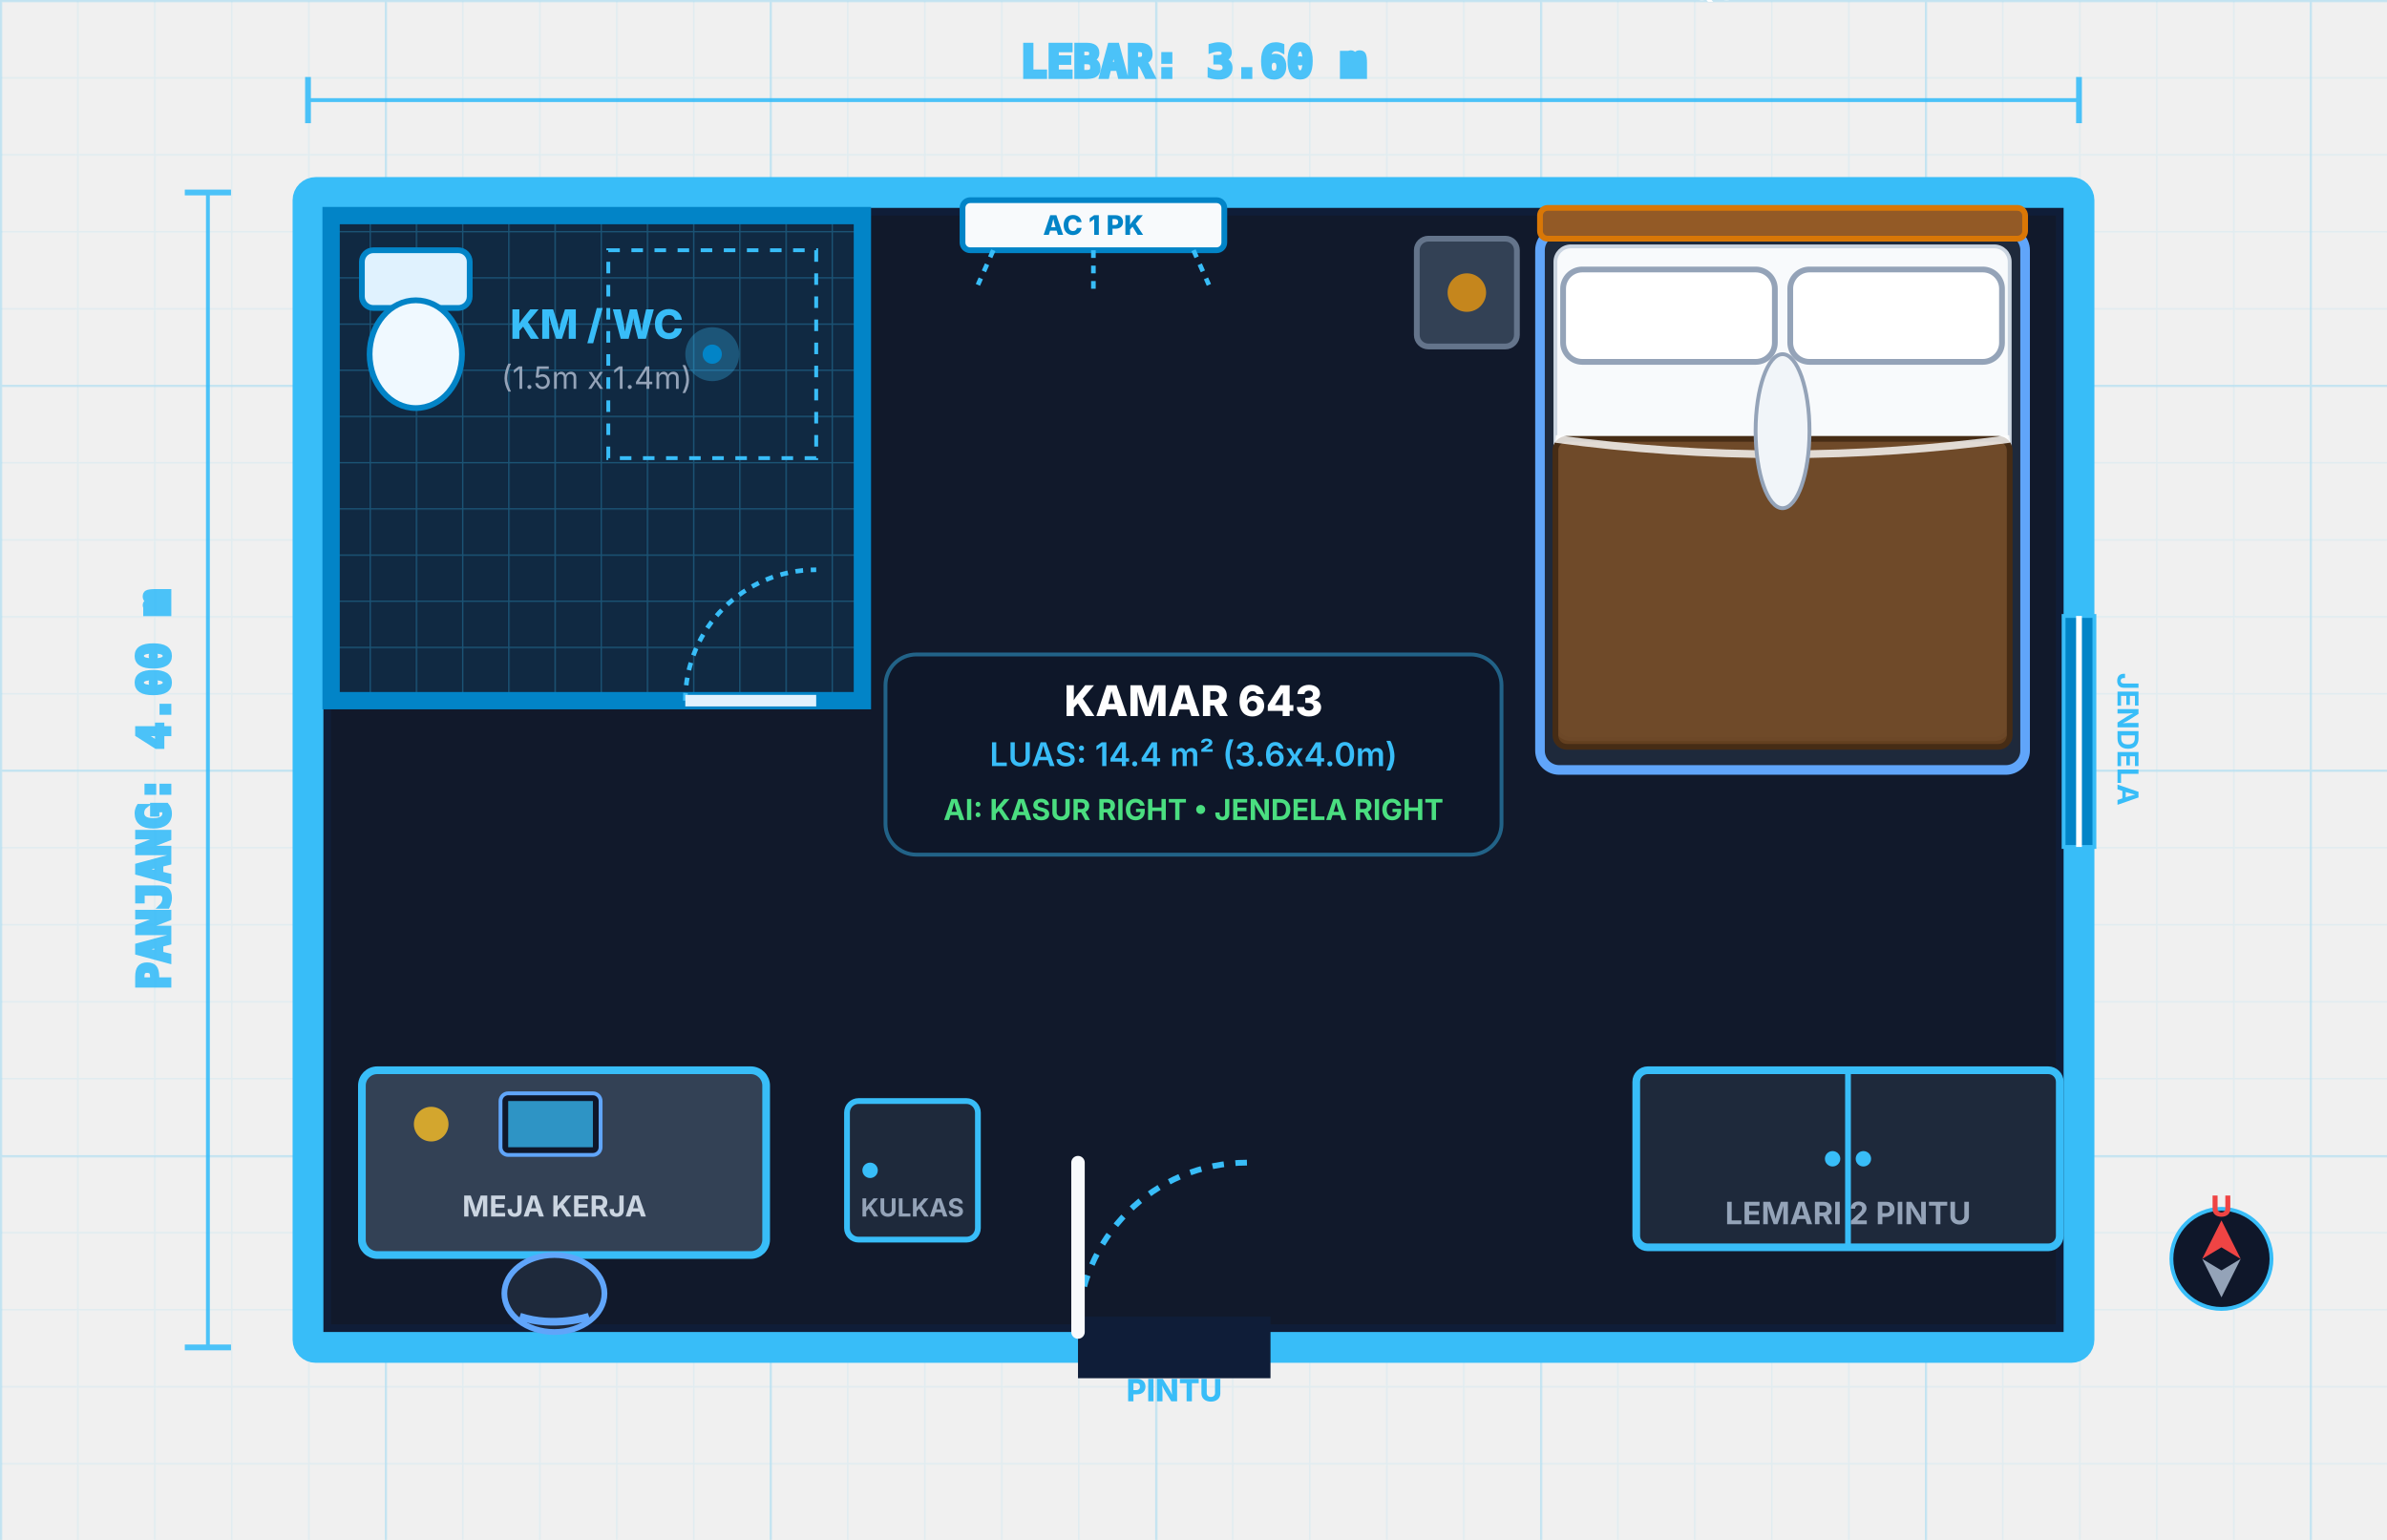
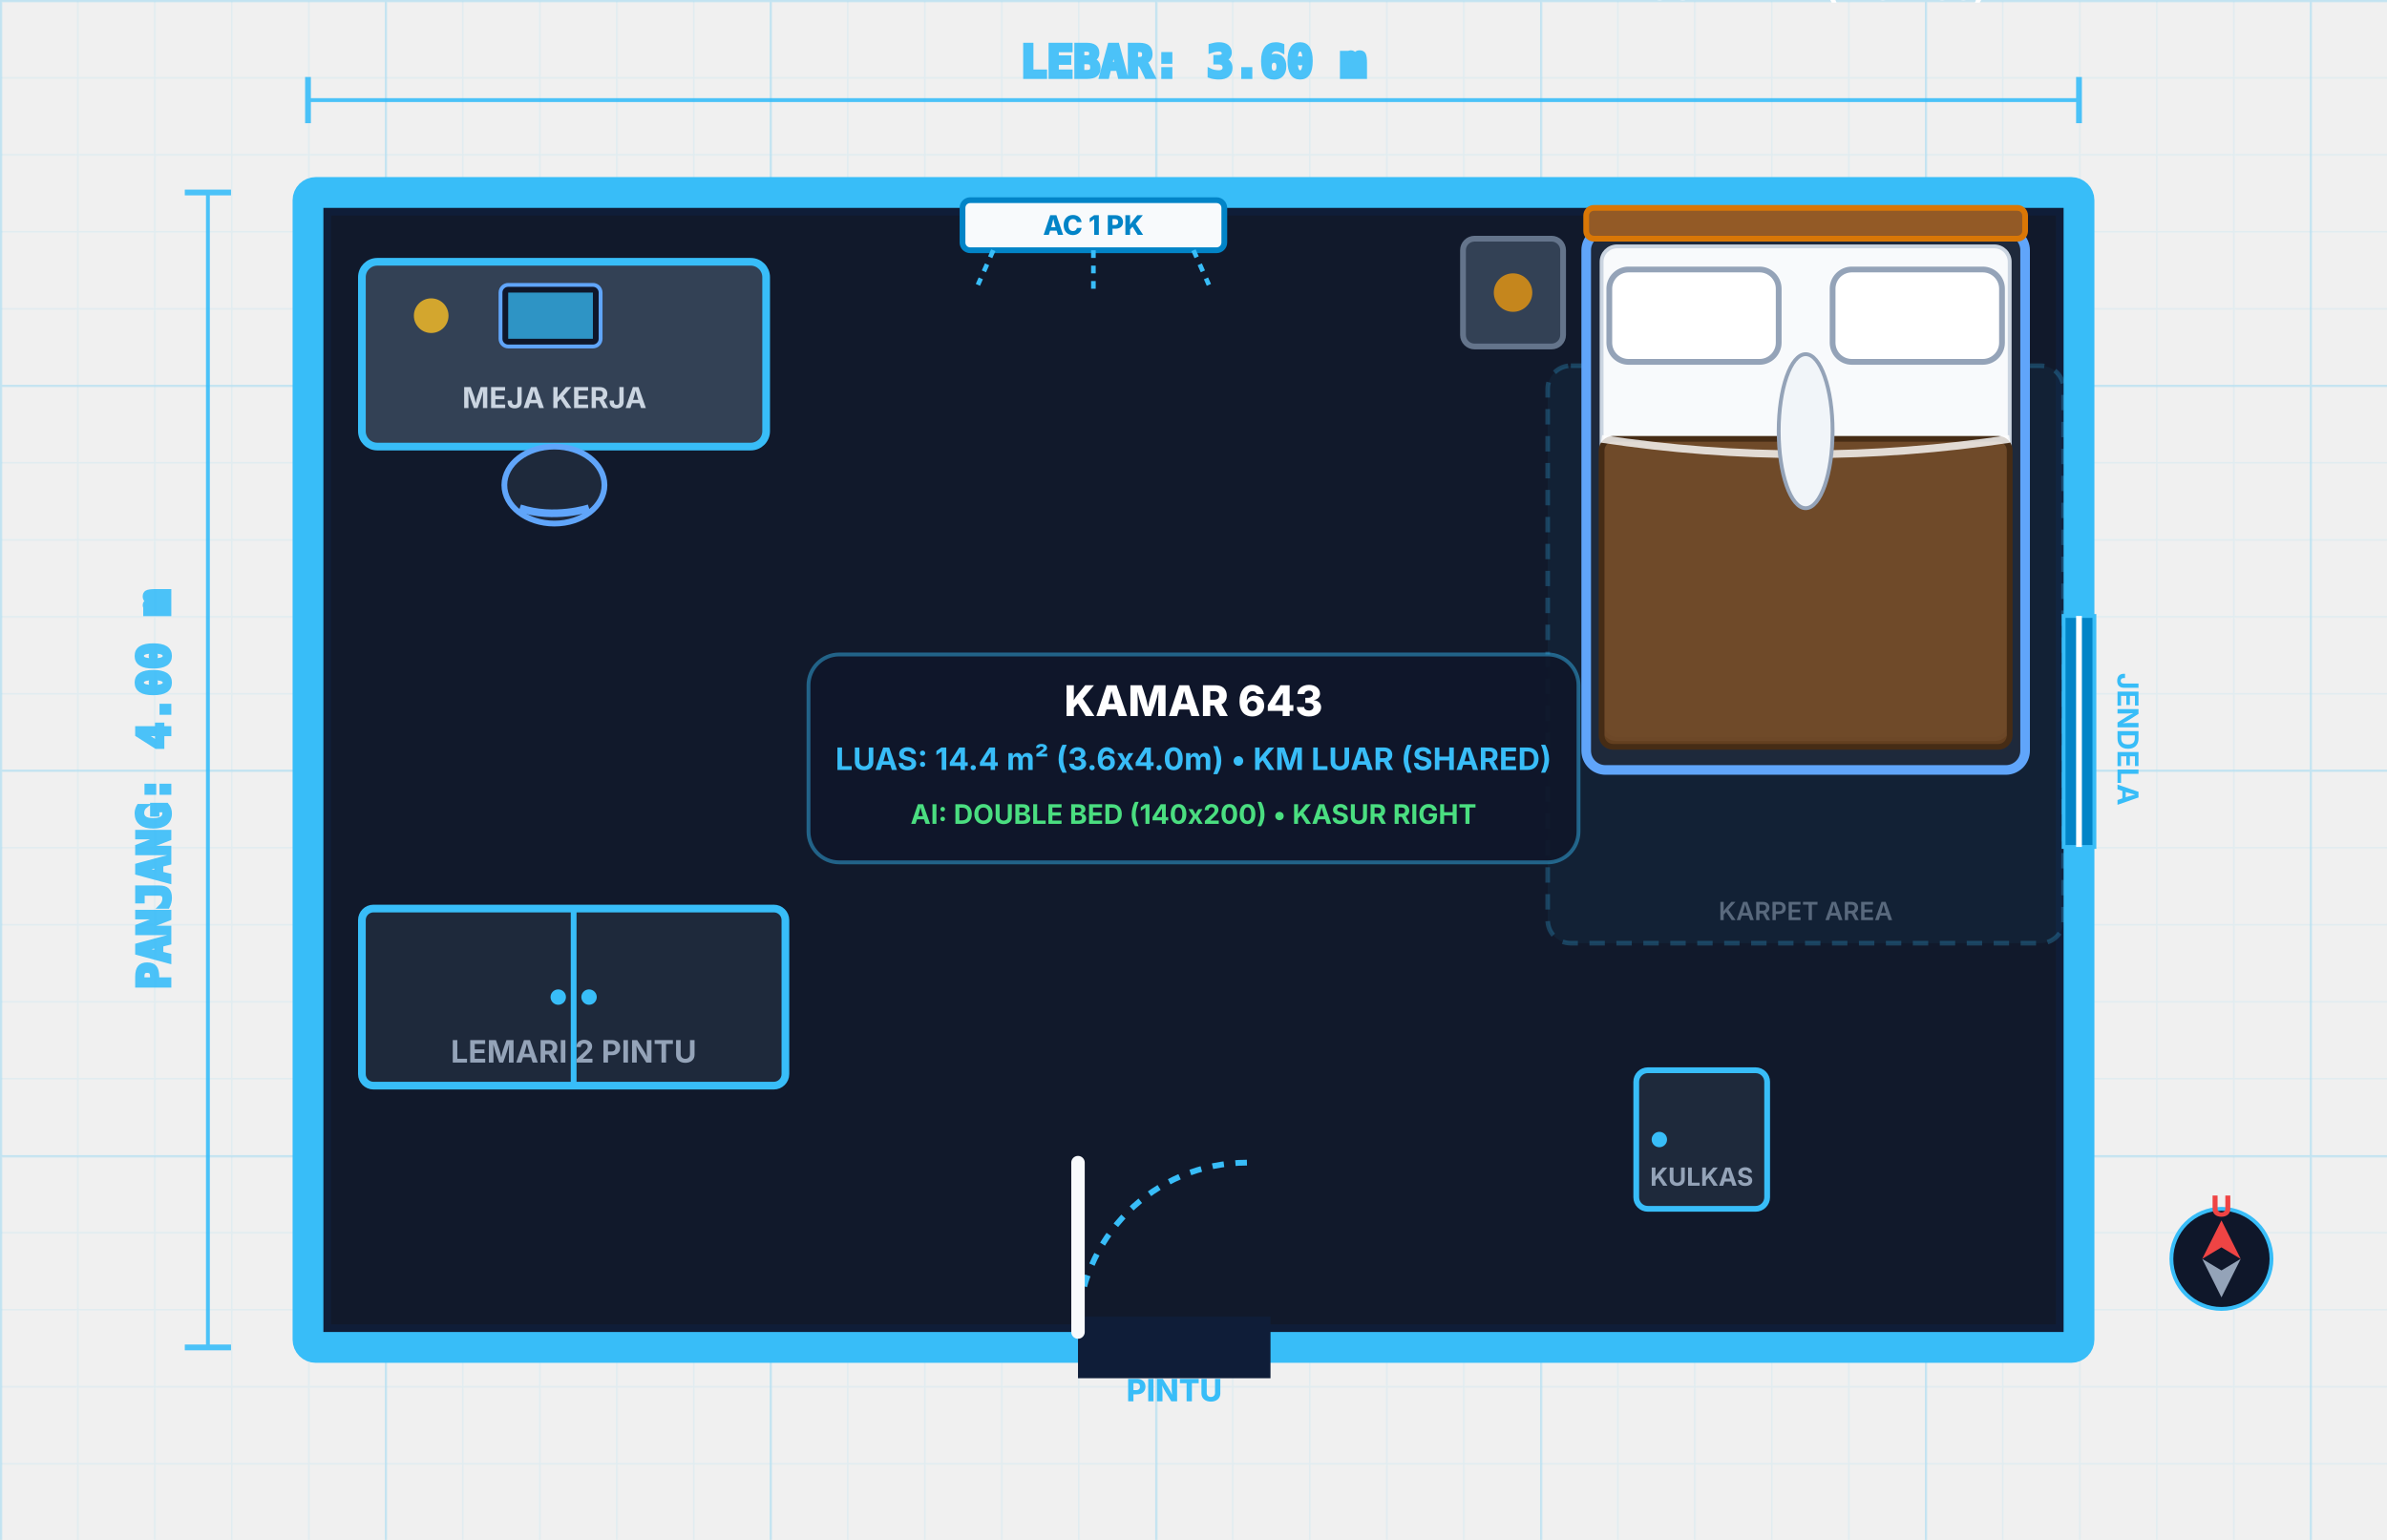
<svg xmlns="http://www.w3.org/2000/svg" viewBox="0 0 620 400" width="100%" height="100%" style="background:#0b1329; border-radius:12px; font-family:'Inter',system-ui,sans-serif;">
  <defs>
    <pattern id="grid_s_293" width="20" height="20" patternUnits="userSpaceOnUse">
      <path d="M 20 0 L 0 0 0 20" fill="none" stroke="rgba(56, 189, 248, 0.08)" stroke-width="0.8" />
    </pattern>
    <pattern id="grid_m_293" width="100" height="100" patternUnits="userSpaceOnUse">
      <path d="M 100 0 L 0 0 0 100" fill="none" stroke="rgba(56, 189, 248, 0.18)" stroke-width="1.2" />
    </pattern>
    <pattern id="tile_293" width="12" height="12" patternUnits="userSpaceOnUse">
      <rect width="12" height="12" fill="rgba(14, 165, 233, 0.12)" />
      <path d="M 12 0 L 0 0 0 12" fill="none" stroke="rgba(56, 189, 248, 0.28)" stroke-width="0.7" />
    </pattern>
  </defs>
  <rect width="620" height="400" fill="url(#grid_s_293)" />
  <rect width="620" height="400" fill="url(#grid_m_293)" />
  <g stroke="#38bdf8" stroke-width="1" opacity="0.9">
    <line x1="80" y1="26" x2="540" y2="26" />
    <line x1="80" y1="20" x2="80" y2="32" stroke-width="1.5" />
    <line x1="540" y1="20" x2="540" y2="32" stroke-width="1.5" />
    <text x="310" y="20" fill="#38bdf8" font-size="11.5" font-weight="700" text-anchor="middle" font-family="monospace">
      LEBAR: 3.60 m
    </text>
  </g>
  <g stroke="#38bdf8" stroke-width="1" opacity="0.9">
    <line x1="54" y1="50" x2="54" y2="350" />
    <line x1="48" y1="50" x2="60" y2="50" stroke-width="1.5" />
    <line x1="48" y1="350" x2="60" y2="350" stroke-width="1.5" />
    <text x="44" y="205" fill="#38bdf8" font-size="11.5" font-weight="700" text-anchor="middle" font-family="monospace" transform="rotate(-90 44 205)">
      PANJANG: 4.00 m
    </text>
  </g>
  <rect x="80" y="50" width="460" height="300" fill="#0f1d38" stroke="#38bdf8" stroke-width="8" rx="2" />
  <rect x="86" y="56" width="448" height="288" fill="#351e13" opacity="0.22" />
  <rect x="86" y="56" width="448" height="288" fill="rgba(15, 23, 42, 0.75)" />
  <g>
-     <rect x="86" y="56" width="138" height="126" fill="url(#tile_293)" stroke="#0284c7" stroke-width="4.5" />
-     <text x="155" y="88" fill="#38bdf8" font-size="10.5" font-weight="800" text-anchor="middle">KM / WC</text>
-     <text x="155" y="101" fill="#94a3b8" font-size="8" text-anchor="middle">(1.5m x 1.4m)</text>
-     <rect x="94" y="65" width="28" height="15" rx="3" fill="#e0f2fe" stroke="#0284c7" stroke-width="1.5" />
-     <ellipse cx="108" cy="92" rx="12" ry="14" fill="#f0f9ff" stroke="#0284c7" stroke-width="1.5" />
-     <rect x="158" y="65" width="54" height="54" fill="none" stroke="#38bdf8" stroke-width="1" stroke-dasharray="3 3" />
-     <circle cx="185" cy="92" r="7" fill="#38bdf8" opacity="0.3" />
-     <circle cx="185" cy="92" r="2.5" fill="#0284c7" />
-     <path d="M 178 182 A 34 34 0 0 1 212 148" fill="none" stroke="#38bdf8" stroke-width="1.2" stroke-dasharray="2 2" />
-     <line x1="178" y1="182" x2="212" y2="182" stroke="#e0f2fe" stroke-width="3" />
+     <rect x="402" y="95" width="134" height="150" rx="6" fill="rgba(56, 189, 248, 0.05)" stroke="rgba(56, 189, 248, 0.25)" stroke-width="1.2" stroke-dasharray="4 3" />
+     <text x="469.0" y="239" fill="rgba(148, 163, 184, 0.55)" font-size="6.5" font-weight="600" text-anchor="middle">KARPET AREA</text>
  </g>
  <g>
-     <rect x="400" y="60" width="126" height="140" rx="5" fill="#1e293b" stroke="#60a5fa" stroke-width="2.5" />
-     <rect x="400" y="54" width="126" height="8" rx="2" fill="#935a26" stroke="#d97706" stroke-width="1.5" />
-     <rect x="404" y="64" width="118" height="128" rx="4" fill="#f8fafc" stroke="#cbd5e1" stroke-width="1" />
-     <rect x="404" y="114" width="118" height="80" rx="3" fill="#68421f" stroke="#462c15" stroke-width="1.5" fill-opacity="0.95" />
-     <path d="M 404 114 Q 463.0 122 522 114" fill="none" stroke="#ffffff" stroke-width="2" opacity="0.8" />
-     <rect x="406" y="70" width="55" height="24" rx="5" fill="#ffffff" stroke="#94a3b8" stroke-width="1.5" />
-     <rect x="465.0" y="70" width="55" height="24" rx="5" fill="#ffffff" stroke="#94a3b8" stroke-width="1.5" />
-     <ellipse cx="463.0" cy="112" rx="7" ry="20" fill="#f1f5f9" stroke="#94a3b8" stroke-width="1" />
-     <text x="463.0" cy="160" fill="#ffffff" font-size="8.5" font-weight="800" text-anchor="middle">QUEEN BED</text>
+     <rect x="412" y="60" width="114" height="140" rx="5" fill="#1e293b" stroke="#60a5fa" stroke-width="2.5" />
+     <rect x="412" y="54" width="114" height="8" rx="2" fill="#935a26" stroke="#d97706" stroke-width="1.5" />
+     <rect x="416" y="64" width="106" height="128" rx="4" fill="#f8fafc" stroke="#cbd5e1" stroke-width="1" />
+     <rect x="416" y="114" width="106" height="80" rx="3" fill="#68421f" stroke="#462c15" stroke-width="1.5" fill-opacity="0.95" />
+     <path d="M 416 114 Q 469.0 122 522 114" fill="none" stroke="#ffffff" stroke-width="2" opacity="0.8" />
+     <rect x="418" y="70" width="44" height="24" rx="5" fill="#ffffff" stroke="#94a3b8" stroke-width="1.5" />
+     <rect x="476" y="70" width="44" height="24" rx="5" fill="#ffffff" stroke="#94a3b8" stroke-width="1.5" />
+     <ellipse cx="469.0" cy="112" rx="7" ry="20" fill="#f1f5f9" stroke="#94a3b8" stroke-width="1" />
+     <text x="469.0" cy="160" fill="#ffffff" font-size="8" font-weight="800" text-anchor="middle">DOUBLE BED (140x200)</text>
  </g>
-   <rect x="368" y="62" width="26" height="28" rx="3" fill="#334155" stroke="#64748b" stroke-width="1.5" />
-   <circle cx="381" cy="76" r="5" fill="#f59e0b" opacity="0.75" />
+   <rect x="380" y="62" width="26" height="28" rx="3" fill="#334155" stroke="#64748b" stroke-width="1.5" />
+   <circle cx="393" cy="76" r="5" fill="#f59e0b" opacity="0.75" />
  <g>
-     <rect x="425" y="278" width="110" height="46" rx="3" fill="#1e293b" stroke="#38bdf8" stroke-width="2" />
-     <line x1="480" y1="278" x2="480" y2="324" stroke="#38bdf8" stroke-width="1.5" />
-     <circle cx="476" cy="301" r="2" fill="#38bdf8" />
-     <circle cx="484" cy="301" r="2" fill="#38bdf8" />
-     <text x="480" y="318" fill="#94a3b8" font-size="8" font-weight="700" text-anchor="middle">LEMARI 2 PINTU</text>
+     <rect x="94" y="236" width="110" height="46" rx="3" fill="#1e293b" stroke="#38bdf8" stroke-width="2" />
+     <line x1="149" y1="236" x2="149" y2="282" stroke="#38bdf8" stroke-width="1.5" />
+     <circle cx="145" cy="259" r="2" fill="#38bdf8" />
+     <circle cx="153" cy="259" r="2" fill="#38bdf8" />
+     <text x="149" y="276" fill="#94a3b8" font-size="8" font-weight="700" text-anchor="middle">LEMARI 2 PINTU</text>
  </g>
  <g>
-     <rect x="94" y="278" width="105" height="48" rx="4" fill="#334155" stroke="#38bdf8" stroke-width="2" />
-     <rect x="130" y="284" width="26" height="16" rx="2" fill="#0f172a" stroke="#60a5fa" stroke-width="1" />
-     <rect x="132" y="286" width="22" height="12" fill="#38bdf8" opacity="0.75" />
-     <circle cx="112" cy="292" r="4.5" fill="#fbbf24" opacity="0.8" />
-     <ellipse cx="144" cy="336" rx="13" ry="10" fill="#1e293b" stroke="#60a5fa" stroke-width="1.5" />
-     <path d="M 135 342 C 144 345 153 342 153 342" stroke="#60a5fa" stroke-width="2" fill="none" />
-     <text x="144" y="316" fill="#cbd5e1" font-size="7.5" font-weight="700" text-anchor="middle">MEJA KERJA</text>
+     <rect x="94" y="68" width="105" height="48" rx="4" fill="#334155" stroke="#38bdf8" stroke-width="2" />
+     <rect x="130" y="74" width="26" height="16" rx="2" fill="#0f172a" stroke="#60a5fa" stroke-width="1" />
+     <rect x="132" y="76" width="22" height="12" fill="#38bdf8" opacity="0.75" />
+     <circle cx="112" cy="82" r="4.5" fill="#fbbf24" opacity="0.8" />
+     <ellipse cx="144" cy="126" rx="13" ry="10" fill="#1e293b" stroke="#60a5fa" stroke-width="1.5" />
+     <path d="M 135 132 C 144 135 153 132 153 132" stroke="#60a5fa" stroke-width="2" fill="none" />
+     <text x="144" y="106" fill="#cbd5e1" font-size="7.5" font-weight="700" text-anchor="middle">MEJA KERJA</text>
  </g>
  <g>
    <rect x="250" y="52" width="68" height="13" rx="2" fill="#f8fafc" stroke="#0284c7" stroke-width="1.5" />
    <path d="M 258 65 L 254 74" stroke="#38bdf8" stroke-width="1.2" stroke-dasharray="2 2" />
    <path d="M 284 65 L 284 76" stroke="#38bdf8" stroke-width="1.2" stroke-dasharray="2 2" />
    <path d="M 310 65 L 314 74" stroke="#38bdf8" stroke-width="1.2" stroke-dasharray="2 2" />
    <text x="284" y="61" fill="#0284c7" font-size="7" font-weight="800" text-anchor="middle">AC 1 PK</text>
  </g>
  <g>
-     <rect x="220" y="286" width="34" height="36" rx="3" fill="#1e293b" stroke="#38bdf8" stroke-width="1.5" />
-     <circle cx="226" cy="304" r="2" fill="#38bdf8" />
-     <text x="237" y="316" fill="#94a3b8" font-size="6.5" font-weight="700" text-anchor="middle">KULKAS</text>
+     <rect x="425" y="278" width="34" height="36" rx="3" fill="#1e293b" stroke="#38bdf8" stroke-width="1.5" />
+     <circle cx="431" cy="296" r="2" fill="#38bdf8" />
+     <text x="442" y="308" fill="#94a3b8" font-size="6.5" font-weight="700" text-anchor="middle">KULKAS</text>
  </g>
  <g>
    <rect x="536" y="160" width="8" height="60" fill="#0284c7" stroke="#38bdf8" stroke-width="1" />
    <line x1="540" y1="160" x2="540" y2="220" stroke="#ffffff" stroke-width="1.5" />
    <text x="550" y="192" fill="#38bdf8" font-size="7.5" font-weight="700" text-anchor="middle" transform="rotate(90 550 192)">JENDELA</text>
  </g>
  <g>
    <rect x="280" y="342" width="50" height="16" fill="#0f1d38" />
    <path d="M 280 346 A 44 44 0 0 1 324 302" fill="none" stroke="#38bdf8" stroke-width="1.5" stroke-dasharray="3 3" />
    <line x1="280" y1="346" x2="280" y2="302" stroke="#f8fafc" stroke-width="3.5" stroke-linecap="round" />
    <text x="305" y="364" fill="#38bdf8" font-size="8" font-weight="800" text-anchor="middle">PINTU</text>
  </g>
  <g>
-     <rect x="230" y="170" width="160" height="52" rx="8" fill="rgba(15, 23, 42, 0.92)" stroke="rgba(56, 189, 248, 0.45)" stroke-width="1" />
+     <rect x="210" y="170" width="200" height="54" rx="8" fill="rgba(15, 23, 42, 0.94)" stroke="rgba(56, 189, 248, 0.45)" stroke-width="1" />
    <text x="310" y="186" fill="#ffffff" font-size="11" font-weight="800" text-anchor="middle">KAMAR 643</text>
-     <text x="310" y="199" fill="#38bdf8" font-size="8.5" font-weight="600" text-anchor="middle">LUAS: 14.4 m² (3.6x4.0m)</text>
-     <text x="310" y="213" fill="#4ade80" font-size="7.5" font-weight="700" text-anchor="middle">AI: KASUR RIGHT • JENDELA RIGHT</text>
+     <text x="310" y="200" fill="#38bdf8" font-size="8" font-weight="700" text-anchor="middle">LUAS: 14.4 m² (3.6x4.0m) • KM LUAR (SHARED)</text>
+     <text x="310" y="214" fill="#4ade80" font-size="7" font-weight="700" text-anchor="middle">AI: DOUBLE BED (140x200) • KASUR RIGHT</text>
  </g>
  <g transform="translate(562, 312)">
    <circle cx="15" cy="15" r="13" fill="#0f172a" stroke="#38bdf8" stroke-width="1" />
    <path d="M 15 5 L 20 15 L 15 12 L 10 15 Z" fill="#ef4444" />
    <path d="M 15 25 L 20 15 L 15 18 L 10 15 Z" fill="#94a3b8" />
    <text x="15" y="4" fill="#ef4444" font-size="7.5" font-weight="800" text-anchor="middle">U</text>
  </g>
</svg>
